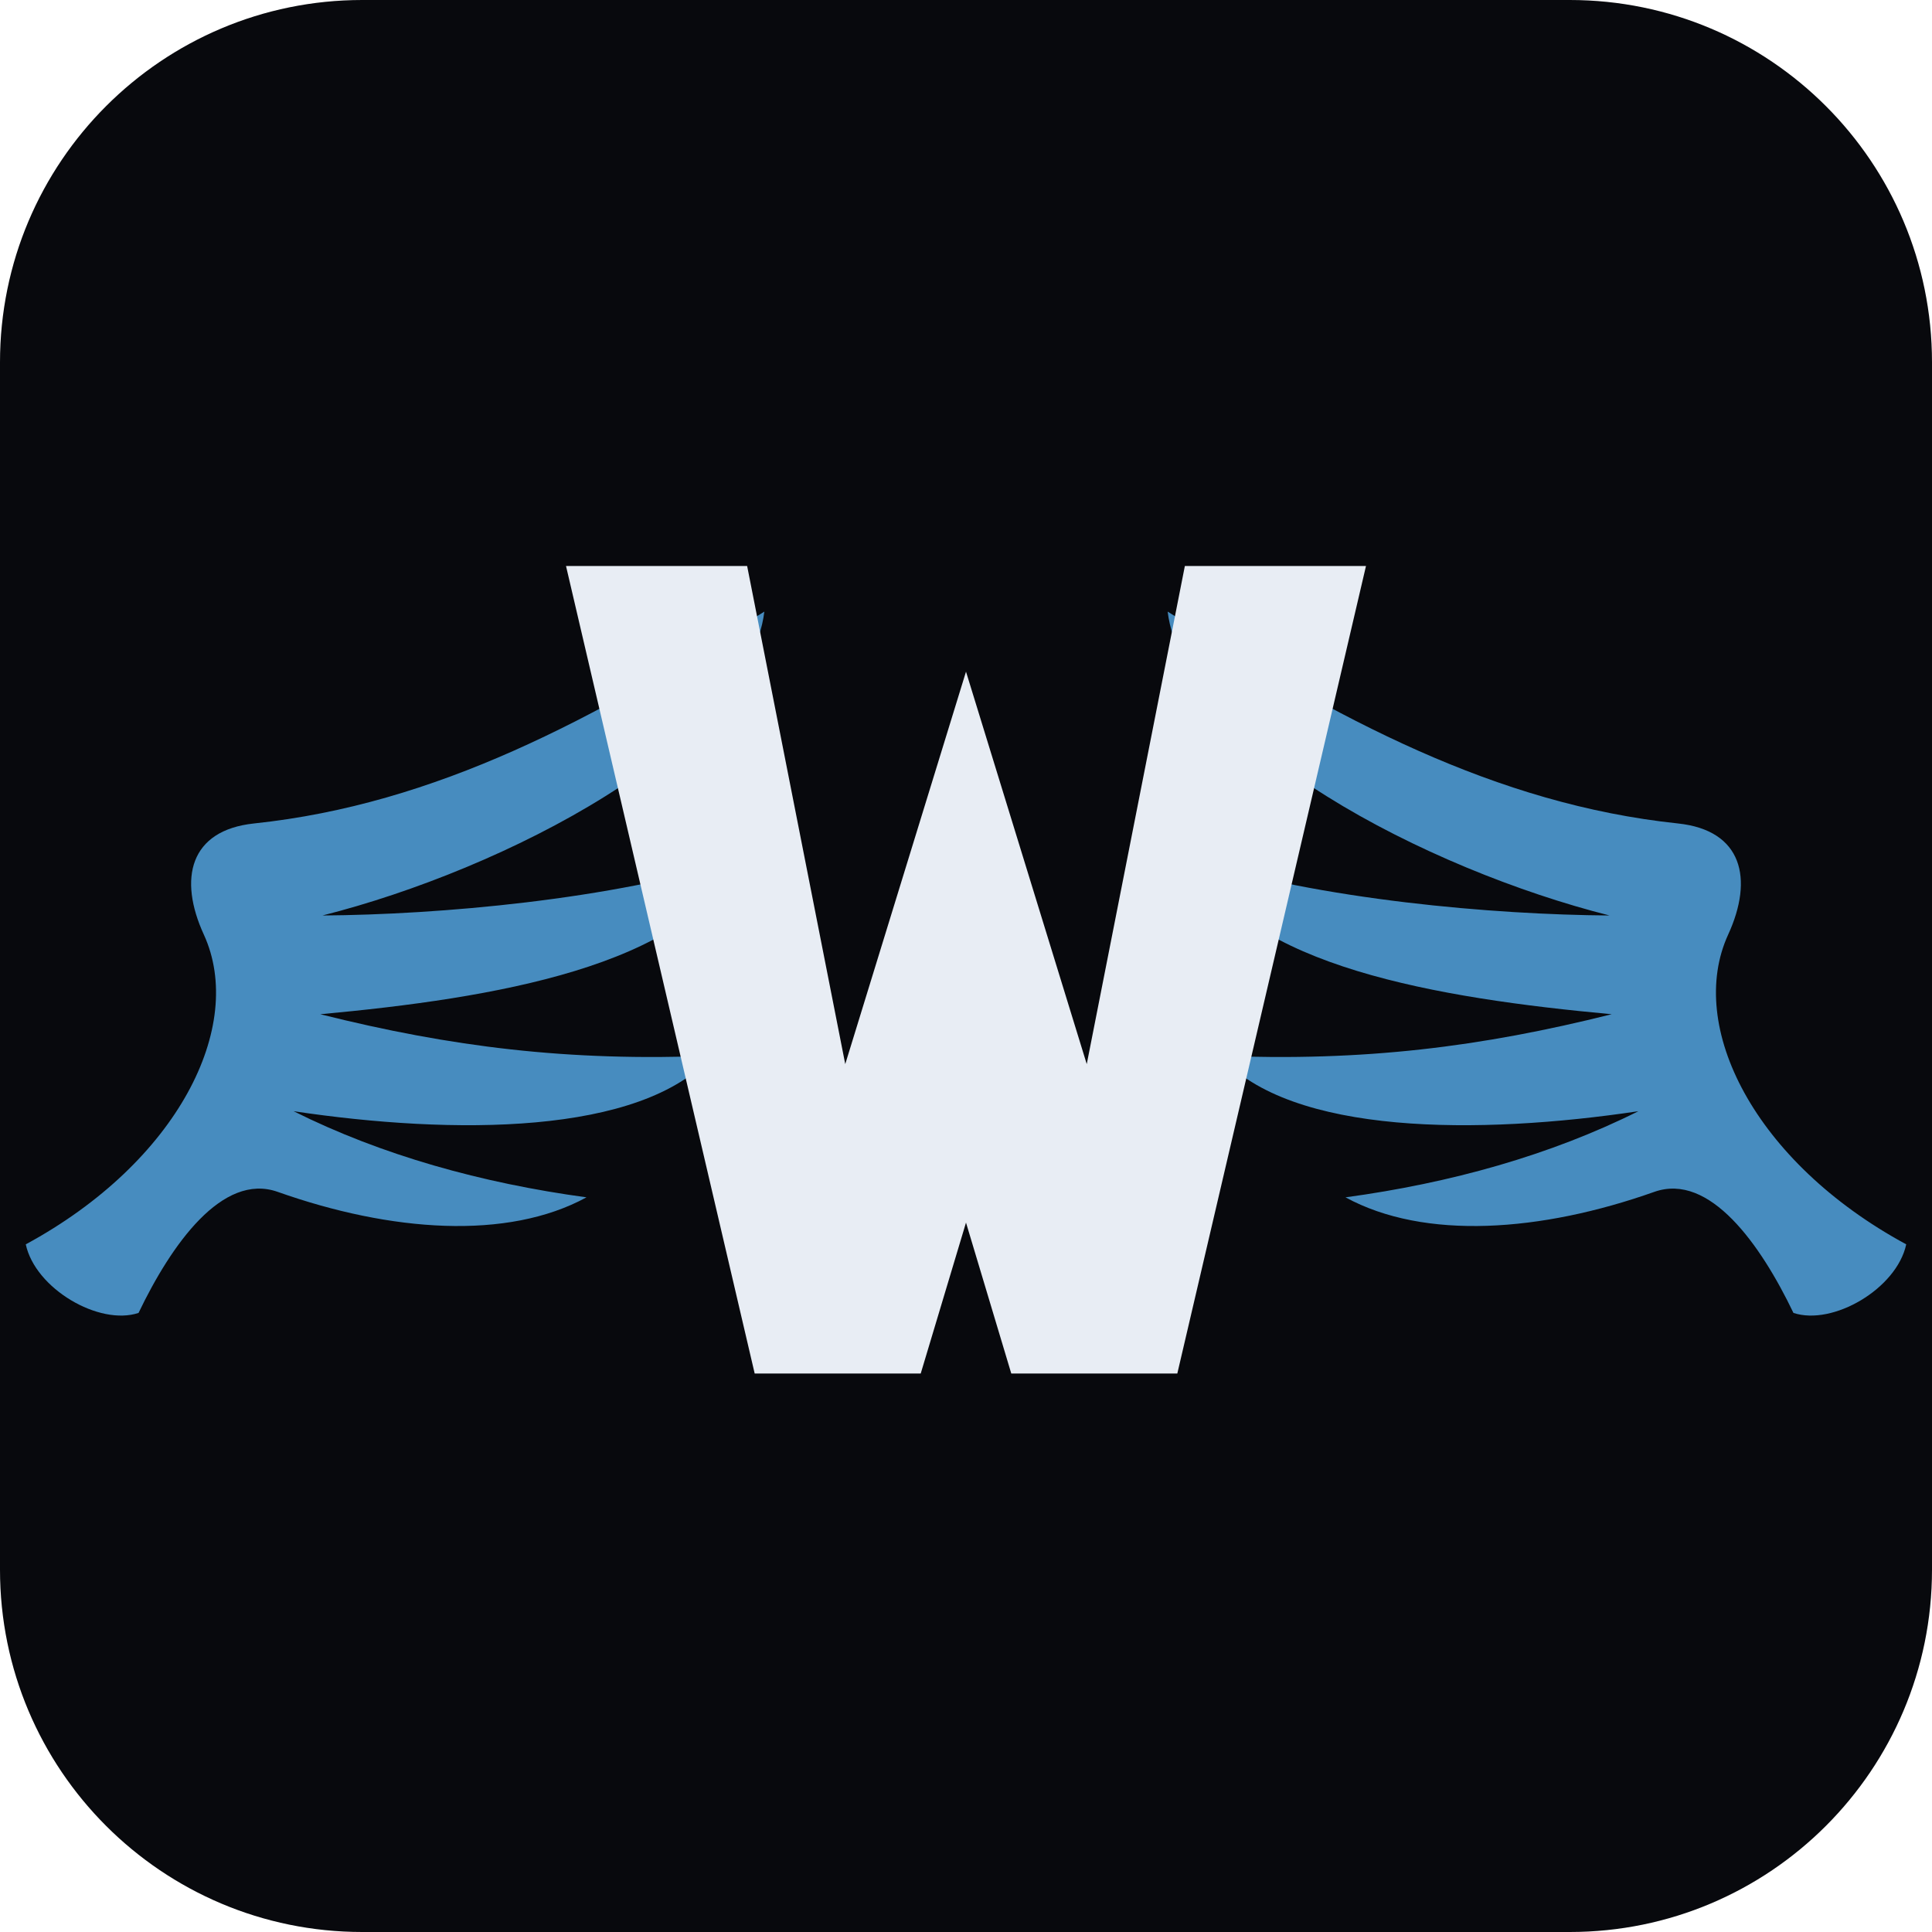
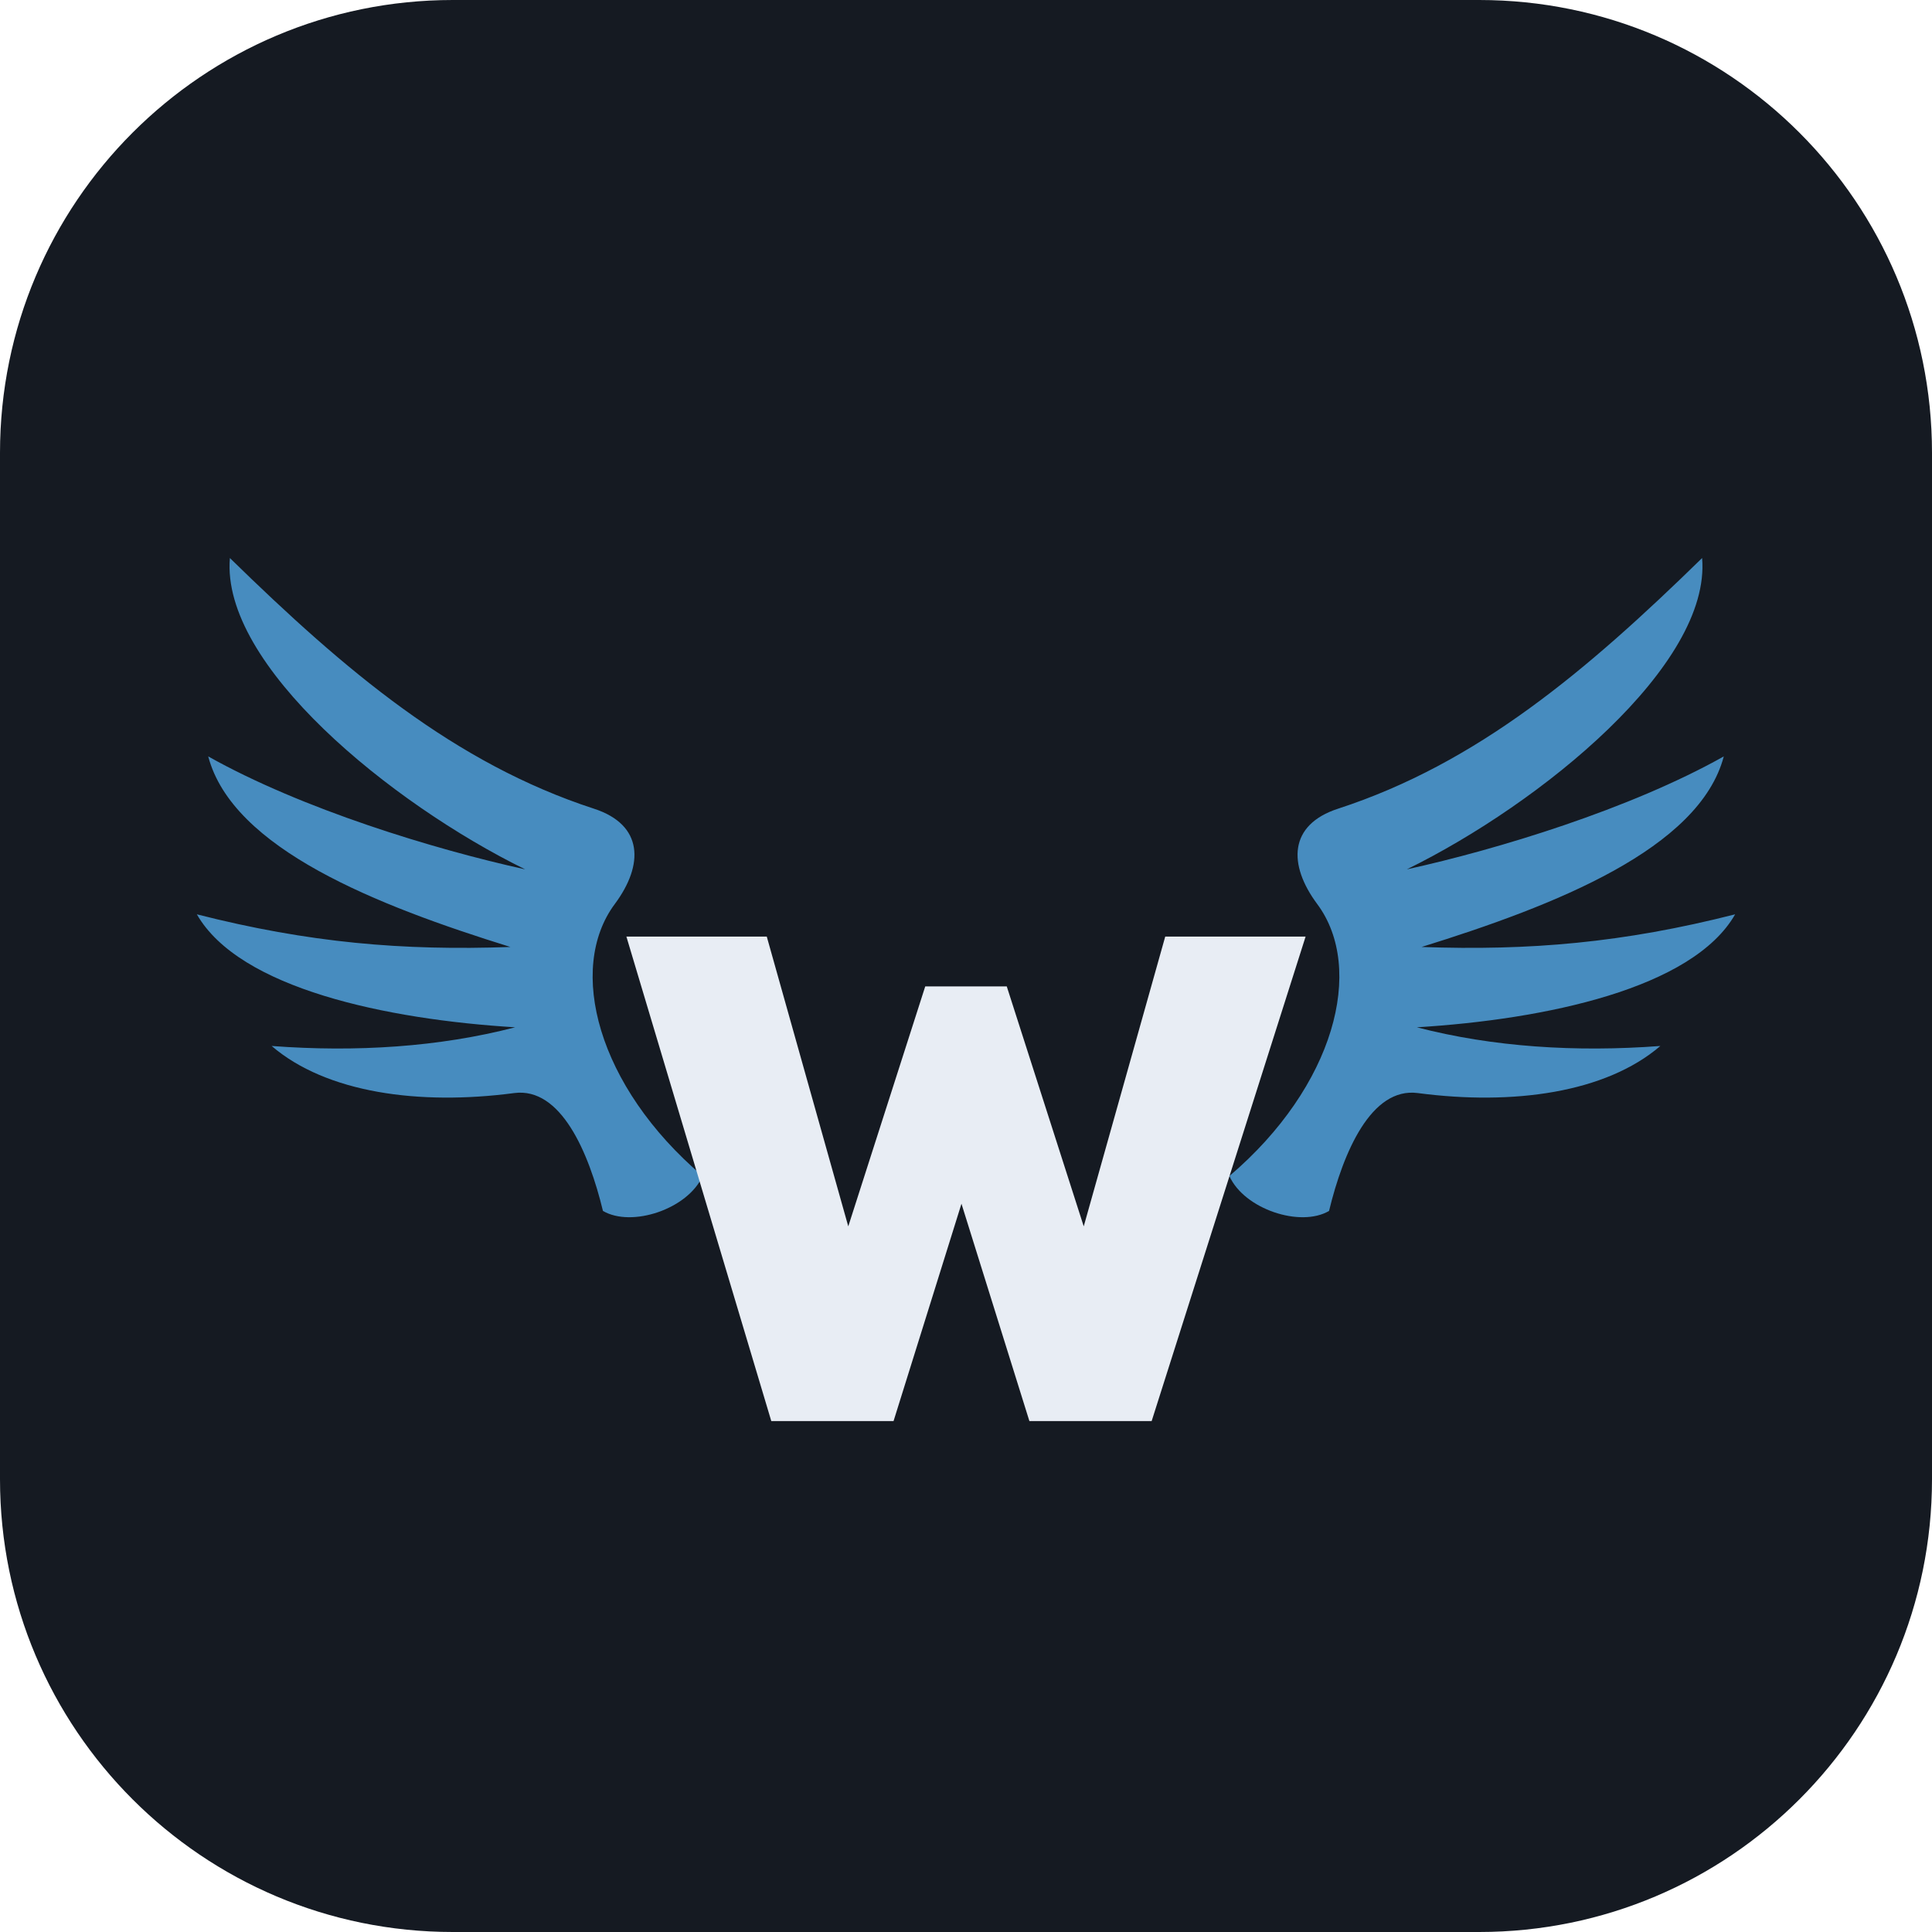
<svg xmlns="http://www.w3.org/2000/svg" viewBox="0 0 512 512">
-   <rect width="512" height="512" rx="96" fill="#08090d" />
-   <g fill="#478cbf">
-     <path transform="translate(300 150) scale(0.42)" d="M22.472 28.76c107.552 68.108 207.02 121.53 322.01 133.68 40.707 4.3 47.814 34.94 31.675 70.102-26.52 57.774 16.43 143.547 112.342 195.465-5.983 27.987-46.316 51.545-71.16 43.272-20.682-43.168-52.9-88.738-87.806-76.376-71.394 25.286-144.915 30.663-194.836 3.448 66.227-8.987 129.273-26.595 184.8-54.342C219.18 359.013 100.407 359.4 55.4 309.038c91.057 3.638 164.862-5.6 247.26-26.224C192.912 272.707 72.247 252.64 38.277 185.35c80.977 25.247 189.57 34.646 263.032 35.158C186.86 191.675 32.936 112.722 22.47 28.76z" />
-     <path transform="translate(212 150) scale(-0.42 0.42)" d="M22.472 28.76c107.552 68.108 207.02 121.53 322.01 133.68 40.707 4.3 47.814 34.94 31.675 70.102-26.52 57.774 16.43 143.547 112.342 195.465-5.983 27.987-46.316 51.545-71.16 43.272-20.682-43.168-52.9-88.738-87.806-76.376-71.394 25.286-144.915 30.663-194.836 3.448 66.227-8.987 129.273-26.595 184.8-54.342C219.18 359.013 100.407 359.4 55.4 309.038c91.057 3.638 164.862-5.6 247.26-26.224C192.912 272.707 72.247 252.64 38.277 185.35c80.977 25.247 189.57 34.646 263.032 35.158C186.86 191.675 32.936 112.722 22.47 28.76z" />
+   <rect width="512" height="512" rx="120" fill="#151a22" />
+   <g transform="translate(256 262) scale(0.6) translate(-256 -193)">
+     <g fill="#478cbf">
+       <path transform="translate(128 200) rotate(12) scale(0.56) translate(-440 -300)" d="M22.472 28.76c107.552 68.108 207.02 121.53 322.01 133.68 40.707 4.3 47.814 34.94 31.675 70.102-26.52 57.774 16.43 143.547 112.342 195.465-5.983 27.987-46.316 51.545-71.16 43.272-20.682-43.168-52.9-88.738-87.806-76.376-71.394 25.286-144.915 30.663-194.836 3.448 66.227-8.987 129.273-26.595 184.8-54.342C219.18 359.013 100.407 359.4 55.4 309.038c91.057 3.638 164.862-5.6 247.26-26.224C192.912 272.707 72.247 252.64 38.277 185.35c80.977 25.247 189.57 34.646 263.032 35.158C186.86 191.675 32.936 112.722 22.47 28.76z" />
+       <path transform="translate(384 200) rotate(-12) scale(-0.56 0.56) translate(-440 -300)" d="M22.472 28.76c107.552 68.108 207.02 121.53 322.01 133.68 40.707 4.3 47.814 34.94 31.675 70.102-26.52 57.774 16.43 143.547 112.342 195.465-5.983 27.987-46.316 51.545-71.16 43.272-20.682-43.168-52.9-88.738-87.806-76.376-71.394 25.286-144.915 30.663-194.836 3.448 66.227-8.987 129.273-26.595 184.8-54.342C219.18 359.013 100.407 359.4 55.4 309.038c91.057 3.638 164.862-5.6 247.26-26.224C192.912 272.707 72.247 252.64 38.277 185.35c80.977 25.247 189.57 34.646 263.032 35.158C186.86 191.675 32.936 112.722 22.47 28.76z" />
+     </g>
+     <path fill="#e8edf4" d="M106 170h62l36 128 34-106h36l34 106 36-128h62l-68 214h-54l-30-96-30 96h-54z" />
  </g>
-   <path fill="#e8edf4" d="M150 150h48l26 132 32-104h0l32 104 26-132h48l-50 214h-44l-12-40-12 40h-44z" />
</svg>
